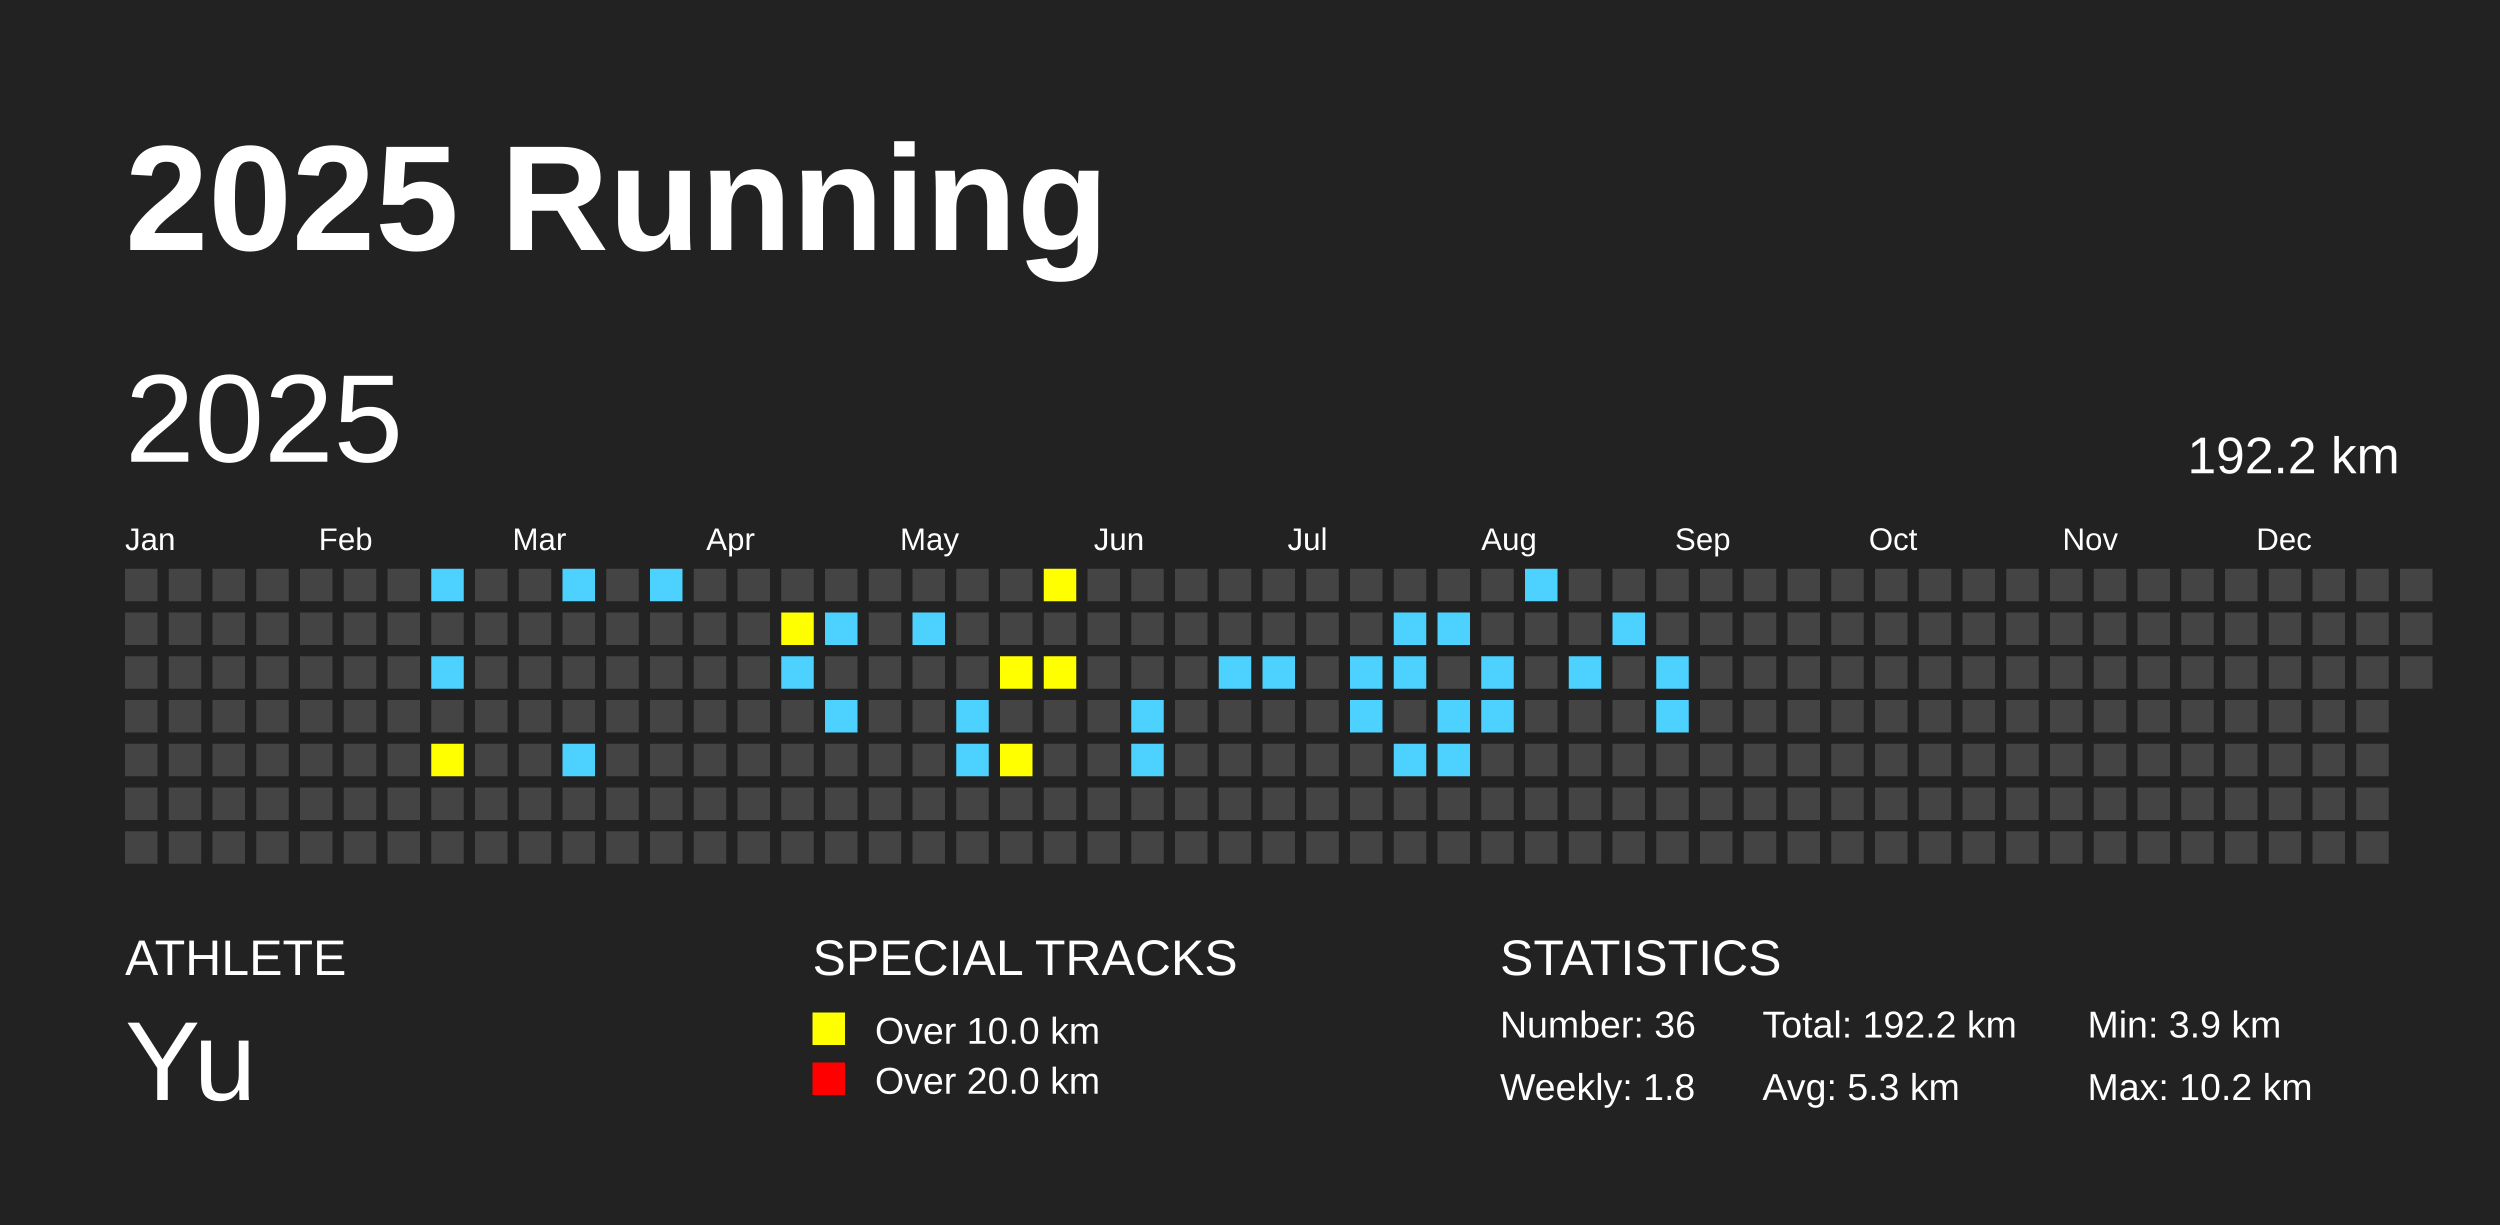
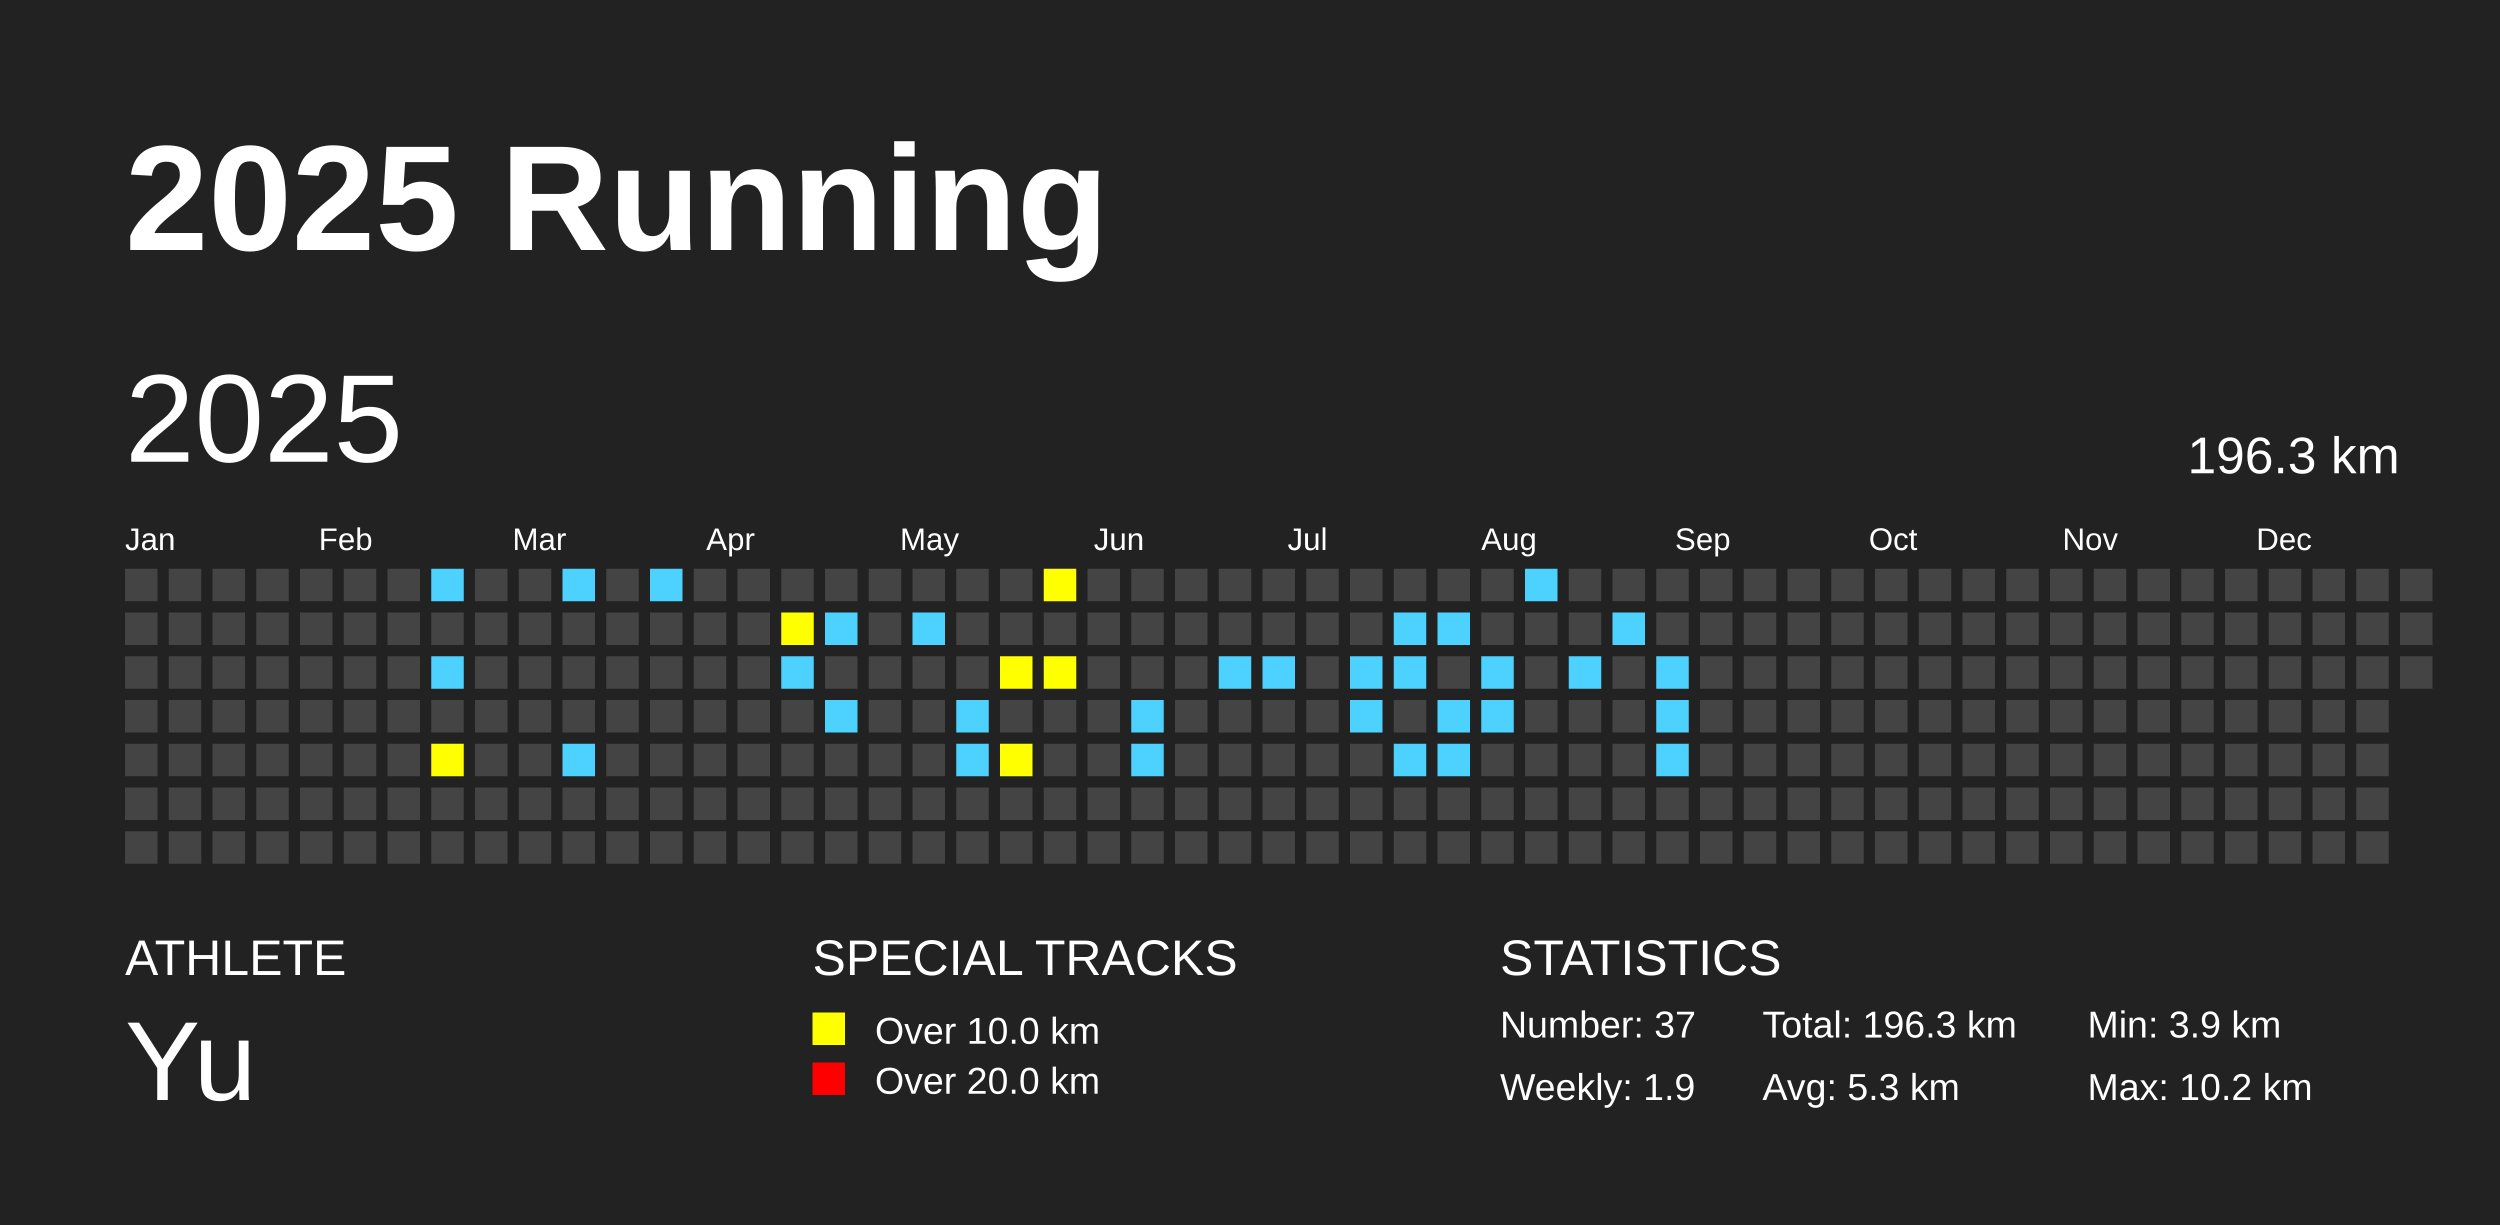
<svg xmlns="http://www.w3.org/2000/svg" baseProfile="full" height="98mm" version="1.1" viewBox="0,0,200,98" width="200mm">
  <defs />
  <rect fill="#222222" height="98" width="200" x="0" y="0" />
  <text fill="#FFFFFF" style="font-size:12px; font-family:Arial; font-weight:bold;" x="10" y="20">2025 Running</text>
  <text fill="#FFFFFF" style="font-size:4px; font-family:Arial" x="10" y="78">ATHLETE</text>
  <text fill="#FFFFFF" style="font-size:9px; font-family:Arial" x="10" y="88">Yu</text>
  <text fill="#FFFFFF" style="font-size:4px; font-family:Arial" x="65" y="78">SPECIAL TRACKS</text>
  <rect fill="yellow" height="2.6" width="2.6" x="65" y="81" />
  <text fill="#FFFFFF" style="font-size:3px; font-family:Arial" x="70" y="83.5">Over 10.0 km</text>
  <rect fill="red" height="2.6" width="2.6" x="65" y="85" />
  <text fill="#FFFFFF" style="font-size:3px; font-family:Arial" x="70" y="87.5">Over 20.0 km</text>
  <text fill="#FFFFFF" style="font-size:4px; font-family:Arial" x="120" y="78">STATISTICS</text>
-   <text fill="#FFFFFF" style="font-size:3px; font-family:Arial" x="120" y="83">Number: 36</text>
-   <text fill="#FFFFFF" style="font-size:3px; font-family:Arial" x="120" y="88">Weekly: 1.8</text>
-   <text fill="#FFFFFF" style="font-size:3px; font-family:Arial" x="141" y="83">Total: 192.2 km</text>
+   <text fill="#FFFFFF" style="font-size:3px; font-family:Arial" x="120" y="83">Number: 37</text>
+   <text fill="#FFFFFF" style="font-size:3px; font-family:Arial" x="120" y="88">Weekly: 1.9</text>
+   <text fill="#FFFFFF" style="font-size:3px; font-family:Arial" x="141" y="83">Total: 196.3 km</text>
  <text fill="#FFFFFF" style="font-size:3px; font-family:Arial" x="141" y="88">Avg: 5.3 km</text>
  <text fill="#FFFFFF" style="font-size:3px; font-family:Arial" x="167" y="83">Min: 3.9 km</text>
  <text fill="#FFFFFF" style="font-size:3px; font-family:Arial" x="167" y="88">Max: 10.2 km</text>
  <text dominant-baseline="hanging" fill="#FFFFFF" style="font-size:10.0px; font-family:Arial;" x="10" y="30">2025</text>
-   <text dominant-baseline="hanging" fill="#FFFFFF" style="font-size:4.125px; font-family:Arial;" x="175" y="35">192.2 km</text>
+   <text dominant-baseline="hanging" fill="#FFFFFF" style="font-size:4.125px; font-family:Arial;" x="175" y="35">196.3 km</text>
  <text fill="#FFFFFF" style="font-size:2.5px; font-family:Arial" x="10.0" y="44">Jan</text>
  <text fill="#FFFFFF" style="font-size:2.5px; font-family:Arial" x="25.5" y="44">Feb</text>
  <text fill="#FFFFFF" style="font-size:2.5px; font-family:Arial" x="41.0" y="44">Mar</text>
  <text fill="#FFFFFF" style="font-size:2.5px; font-family:Arial" x="56.5" y="44">Apr</text>
  <text fill="#FFFFFF" style="font-size:2.5px; font-family:Arial" x="72.0" y="44">May</text>
  <text fill="#FFFFFF" style="font-size:2.5px; font-family:Arial" x="87.5" y="44">Jun</text>
  <text fill="#FFFFFF" style="font-size:2.5px; font-family:Arial" x="103.0" y="44">Jul</text>
  <text fill="#FFFFFF" style="font-size:2.5px; font-family:Arial" x="118.5" y="44">Aug</text>
  <text fill="#FFFFFF" style="font-size:2.5px; font-family:Arial" x="134.0" y="44">Sep</text>
  <text fill="#FFFFFF" style="font-size:2.5px; font-family:Arial" x="149.5" y="44">Oct</text>
  <text fill="#FFFFFF" style="font-size:2.5px; font-family:Arial" x="165.0" y="44">Nov</text>
  <text fill="#FFFFFF" style="font-size:2.5px; font-family:Arial" x="180.5" y="44">Dec</text>
  <rect fill="#444444" height="2.6" width="2.6" x="10.0" y="45.5" />
  <rect fill="#444444" height="2.6" width="2.6" x="10.0" y="49.0" />
  <rect fill="#444444" height="2.6" width="2.6" x="10.0" y="52.5" />
  <rect fill="#444444" height="2.6" width="2.6" x="10.0" y="56.0" />
  <rect fill="#444444" height="2.6" width="2.6" x="10.0" y="59.5" />
  <rect fill="#444444" height="2.6" width="2.6" x="10.0" y="63.0" />
  <rect fill="#444444" height="2.6" width="2.6" x="10.0" y="66.5" />
  <rect fill="#444444" height="2.6" width="2.6" x="13.5" y="45.5" />
  <rect fill="#444444" height="2.6" width="2.6" x="13.5" y="49.0" />
  <rect fill="#444444" height="2.6" width="2.6" x="13.5" y="52.5" />
  <rect fill="#444444" height="2.6" width="2.6" x="13.5" y="56.0" />
  <rect fill="#444444" height="2.6" width="2.6" x="13.5" y="59.5" />
  <rect fill="#444444" height="2.6" width="2.6" x="13.5" y="63.0" />
  <rect fill="#444444" height="2.6" width="2.6" x="13.5" y="66.5" />
  <rect fill="#444444" height="2.6" width="2.6" x="17.0" y="45.5" />
  <rect fill="#444444" height="2.6" width="2.6" x="17.0" y="49.0" />
  <rect fill="#444444" height="2.6" width="2.6" x="17.0" y="52.5" />
  <rect fill="#444444" height="2.6" width="2.6" x="17.0" y="56.0" />
  <rect fill="#444444" height="2.6" width="2.6" x="17.0" y="59.5" />
  <rect fill="#444444" height="2.6" width="2.6" x="17.0" y="63.0" />
  <rect fill="#444444" height="2.6" width="2.6" x="17.0" y="66.5" />
  <rect fill="#444444" height="2.6" width="2.6" x="20.5" y="45.5" />
  <rect fill="#444444" height="2.6" width="2.6" x="20.5" y="49.0" />
  <rect fill="#444444" height="2.6" width="2.6" x="20.5" y="52.5" />
  <rect fill="#444444" height="2.6" width="2.6" x="20.5" y="56.0" />
  <rect fill="#444444" height="2.6" width="2.6" x="20.5" y="59.5" />
  <rect fill="#444444" height="2.6" width="2.6" x="20.5" y="63.0" />
  <rect fill="#444444" height="2.6" width="2.6" x="20.5" y="66.5" />
  <rect fill="#444444" height="2.6" width="2.6" x="24.0" y="45.5" />
  <rect fill="#444444" height="2.6" width="2.6" x="24.0" y="49.0" />
  <rect fill="#444444" height="2.6" width="2.6" x="24.0" y="52.5" />
  <rect fill="#444444" height="2.6" width="2.6" x="24.0" y="56.0" />
  <rect fill="#444444" height="2.6" width="2.6" x="24.0" y="59.5" />
  <rect fill="#444444" height="2.6" width="2.6" x="24.0" y="63.0" />
  <rect fill="#444444" height="2.6" width="2.6" x="24.0" y="66.5" />
  <rect fill="#444444" height="2.6" width="2.6" x="27.5" y="45.5" />
  <rect fill="#444444" height="2.6" width="2.6" x="27.5" y="49.0" />
  <rect fill="#444444" height="2.6" width="2.6" x="27.5" y="52.5" />
  <rect fill="#444444" height="2.6" width="2.6" x="27.5" y="56.0" />
  <rect fill="#444444" height="2.6" width="2.6" x="27.5" y="59.5" />
  <rect fill="#444444" height="2.6" width="2.6" x="27.5" y="63.0" />
  <rect fill="#444444" height="2.6" width="2.6" x="27.5" y="66.5" />
  <rect fill="#444444" height="2.6" width="2.6" x="31.0" y="45.5" />
  <rect fill="#444444" height="2.6" width="2.6" x="31.0" y="49.0" />
  <rect fill="#444444" height="2.6" width="2.6" x="31.0" y="52.5" />
  <rect fill="#444444" height="2.6" width="2.6" x="31.0" y="56.0" />
  <rect fill="#444444" height="2.6" width="2.6" x="31.0" y="59.5" />
  <rect fill="#444444" height="2.6" width="2.6" x="31.0" y="63.0" />
  <rect fill="#444444" height="2.6" width="2.6" x="31.0" y="66.5" />
  <rect fill="#4DD2FF" height="2.6" width="2.6" x="34.5" y="45.5" />
  <rect fill="#444444" height="2.6" width="2.6" x="34.5" y="49.0" />
  <rect fill="#4DD2FF" height="2.6" width="2.6" x="34.5" y="52.5" />
  <rect fill="#444444" height="2.6" width="2.6" x="34.5" y="56.0" />
  <rect fill="yellow" height="2.6" width="2.6" x="34.5" y="59.5" />
  <rect fill="#444444" height="2.6" width="2.6" x="34.5" y="63.0" />
  <rect fill="#444444" height="2.6" width="2.6" x="34.5" y="66.5" />
  <rect fill="#444444" height="2.6" width="2.6" x="38.0" y="45.5" />
  <rect fill="#444444" height="2.6" width="2.6" x="38.0" y="49.0" />
  <rect fill="#444444" height="2.6" width="2.6" x="38.0" y="52.5" />
  <rect fill="#444444" height="2.6" width="2.6" x="38.0" y="56.0" />
  <rect fill="#444444" height="2.6" width="2.6" x="38.0" y="59.5" />
  <rect fill="#444444" height="2.6" width="2.6" x="38.0" y="63.0" />
  <rect fill="#444444" height="2.6" width="2.6" x="38.0" y="66.5" />
  <rect fill="#444444" height="2.6" width="2.6" x="41.5" y="45.5" />
  <rect fill="#444444" height="2.6" width="2.6" x="41.5" y="49.0" />
  <rect fill="#444444" height="2.6" width="2.6" x="41.5" y="52.5" />
  <rect fill="#444444" height="2.6" width="2.6" x="41.5" y="56.0" />
  <rect fill="#444444" height="2.6" width="2.6" x="41.5" y="59.5" />
  <rect fill="#444444" height="2.6" width="2.6" x="41.5" y="63.0" />
  <rect fill="#444444" height="2.6" width="2.6" x="41.5" y="66.5" />
  <rect fill="#4DD2FF" height="2.6" width="2.6" x="45.0" y="45.5" />
  <rect fill="#444444" height="2.6" width="2.6" x="45.0" y="49.0" />
  <rect fill="#444444" height="2.6" width="2.6" x="45.0" y="52.5" />
  <rect fill="#444444" height="2.6" width="2.6" x="45.0" y="56.0" />
  <rect fill="#4DD2FF" height="2.6" width="2.6" x="45.0" y="59.5" />
  <rect fill="#444444" height="2.6" width="2.6" x="45.0" y="63.0" />
  <rect fill="#444444" height="2.6" width="2.6" x="45.0" y="66.5" />
  <rect fill="#444444" height="2.6" width="2.6" x="48.5" y="45.5" />
  <rect fill="#444444" height="2.6" width="2.6" x="48.5" y="49.0" />
  <rect fill="#444444" height="2.6" width="2.6" x="48.5" y="52.5" />
  <rect fill="#444444" height="2.6" width="2.6" x="48.5" y="56.0" />
  <rect fill="#444444" height="2.6" width="2.6" x="48.5" y="59.5" />
  <rect fill="#444444" height="2.6" width="2.6" x="48.5" y="63.0" />
  <rect fill="#444444" height="2.6" width="2.6" x="48.5" y="66.5" />
  <rect fill="#4DD2FF" height="2.6" width="2.6" x="52.0" y="45.5" />
  <rect fill="#444444" height="2.6" width="2.6" x="52.0" y="49.0" />
  <rect fill="#444444" height="2.6" width="2.6" x="52.0" y="52.5" />
  <rect fill="#444444" height="2.6" width="2.6" x="52.0" y="56.0" />
  <rect fill="#444444" height="2.6" width="2.6" x="52.0" y="59.5" />
  <rect fill="#444444" height="2.6" width="2.6" x="52.0" y="63.0" />
  <rect fill="#444444" height="2.6" width="2.6" x="52.0" y="66.5" />
  <rect fill="#444444" height="2.6" width="2.6" x="55.5" y="45.5" />
  <rect fill="#444444" height="2.6" width="2.6" x="55.5" y="49.0" />
  <rect fill="#444444" height="2.6" width="2.6" x="55.5" y="52.5" />
  <rect fill="#444444" height="2.6" width="2.6" x="55.5" y="56.0" />
  <rect fill="#444444" height="2.6" width="2.6" x="55.5" y="59.5" />
  <rect fill="#444444" height="2.6" width="2.6" x="55.5" y="63.0" />
  <rect fill="#444444" height="2.6" width="2.6" x="55.5" y="66.5" />
  <rect fill="#444444" height="2.6" width="2.6" x="59.0" y="45.5" />
  <rect fill="#444444" height="2.6" width="2.6" x="59.0" y="49.0" />
  <rect fill="#444444" height="2.6" width="2.6" x="59.0" y="52.5" />
  <rect fill="#444444" height="2.6" width="2.6" x="59.0" y="56.0" />
  <rect fill="#444444" height="2.6" width="2.6" x="59.0" y="59.5" />
  <rect fill="#444444" height="2.6" width="2.6" x="59.0" y="63.0" />
  <rect fill="#444444" height="2.6" width="2.6" x="59.0" y="66.5" />
  <rect fill="#444444" height="2.6" width="2.6" x="62.5" y="45.5" />
  <rect fill="yellow" height="2.6" width="2.6" x="62.5" y="49.0" />
  <rect fill="#4DD2FF" height="2.6" width="2.6" x="62.5" y="52.5" />
  <rect fill="#444444" height="2.6" width="2.6" x="62.5" y="56.0" />
  <rect fill="#444444" height="2.6" width="2.6" x="62.5" y="59.5" />
  <rect fill="#444444" height="2.6" width="2.6" x="62.5" y="63.0" />
  <rect fill="#444444" height="2.6" width="2.6" x="62.5" y="66.5" />
  <rect fill="#444444" height="2.6" width="2.6" x="66.0" y="45.5" />
  <rect fill="#4DD2FF" height="2.6" width="2.6" x="66.0" y="49.0" />
  <rect fill="#444444" height="2.6" width="2.6" x="66.0" y="52.5" />
  <rect fill="#4DD2FF" height="2.6" width="2.6" x="66.0" y="56.0" />
  <rect fill="#444444" height="2.6" width="2.6" x="66.0" y="59.5" />
  <rect fill="#444444" height="2.6" width="2.6" x="66.0" y="63.0" />
  <rect fill="#444444" height="2.6" width="2.6" x="66.0" y="66.5" />
  <rect fill="#444444" height="2.6" width="2.6" x="69.5" y="45.5" />
  <rect fill="#444444" height="2.6" width="2.6" x="69.5" y="49.0" />
  <rect fill="#444444" height="2.6" width="2.6" x="69.5" y="52.5" />
  <rect fill="#444444" height="2.6" width="2.6" x="69.5" y="56.0" />
  <rect fill="#444444" height="2.6" width="2.6" x="69.5" y="59.5" />
  <rect fill="#444444" height="2.6" width="2.6" x="69.5" y="63.0" />
  <rect fill="#444444" height="2.6" width="2.6" x="69.5" y="66.5" />
  <rect fill="#444444" height="2.6" width="2.6" x="73.0" y="45.5" />
  <rect fill="#4DD2FF" height="2.6" width="2.6" x="73.0" y="49.0" />
  <rect fill="#444444" height="2.6" width="2.6" x="73.0" y="52.5" />
  <rect fill="#444444" height="2.6" width="2.6" x="73.0" y="56.0" />
  <rect fill="#444444" height="2.6" width="2.6" x="73.0" y="59.5" />
  <rect fill="#444444" height="2.6" width="2.6" x="73.0" y="63.0" />
  <rect fill="#444444" height="2.6" width="2.6" x="73.0" y="66.5" />
  <rect fill="#444444" height="2.6" width="2.6" x="76.5" y="45.5" />
  <rect fill="#444444" height="2.6" width="2.6" x="76.5" y="49.0" />
  <rect fill="#444444" height="2.6" width="2.6" x="76.5" y="52.5" />
  <rect fill="#4DD2FF" height="2.6" width="2.6" x="76.5" y="56.0" />
  <rect fill="#4DD2FF" height="2.6" width="2.6" x="76.5" y="59.5" />
  <rect fill="#444444" height="2.6" width="2.6" x="76.5" y="63.0" />
  <rect fill="#444444" height="2.6" width="2.6" x="76.5" y="66.5" />
  <rect fill="#444444" height="2.6" width="2.6" x="80.0" y="45.5" />
  <rect fill="#444444" height="2.6" width="2.6" x="80.0" y="49.0" />
  <rect fill="yellow" height="2.6" width="2.6" x="80.0" y="52.5" />
  <rect fill="#444444" height="2.6" width="2.6" x="80.0" y="56.0" />
  <rect fill="yellow" height="2.6" width="2.6" x="80.0" y="59.5" />
  <rect fill="#444444" height="2.6" width="2.6" x="80.0" y="63.0" />
  <rect fill="#444444" height="2.6" width="2.6" x="80.0" y="66.5" />
  <rect fill="yellow" height="2.6" width="2.6" x="83.5" y="45.5" />
  <rect fill="#444444" height="2.6" width="2.6" x="83.5" y="49.0" />
  <rect fill="yellow" height="2.6" width="2.6" x="83.5" y="52.5" />
  <rect fill="#444444" height="2.6" width="2.6" x="83.5" y="56.0" />
  <rect fill="#444444" height="2.6" width="2.6" x="83.5" y="59.5" />
  <rect fill="#444444" height="2.6" width="2.6" x="83.5" y="63.0" />
  <rect fill="#444444" height="2.6" width="2.6" x="83.5" y="66.5" />
  <rect fill="#444444" height="2.6" width="2.6" x="87.0" y="45.5" />
  <rect fill="#444444" height="2.6" width="2.6" x="87.0" y="49.0" />
  <rect fill="#444444" height="2.6" width="2.6" x="87.0" y="52.5" />
  <rect fill="#444444" height="2.6" width="2.6" x="87.0" y="56.0" />
  <rect fill="#444444" height="2.6" width="2.6" x="87.0" y="59.5" />
  <rect fill="#444444" height="2.6" width="2.6" x="87.0" y="63.0" />
  <rect fill="#444444" height="2.6" width="2.6" x="87.0" y="66.5" />
  <rect fill="#444444" height="2.6" width="2.6" x="90.5" y="45.5" />
  <rect fill="#444444" height="2.6" width="2.6" x="90.5" y="49.0" />
  <rect fill="#444444" height="2.6" width="2.6" x="90.5" y="52.5" />
  <rect fill="#4DD2FF" height="2.6" width="2.6" x="90.5" y="56.0" />
  <rect fill="#4DD2FF" height="2.6" width="2.6" x="90.5" y="59.5" />
  <rect fill="#444444" height="2.6" width="2.6" x="90.5" y="63.0" />
  <rect fill="#444444" height="2.6" width="2.6" x="90.5" y="66.5" />
  <rect fill="#444444" height="2.6" width="2.6" x="94.0" y="45.5" />
  <rect fill="#444444" height="2.6" width="2.6" x="94.0" y="49.0" />
  <rect fill="#444444" height="2.6" width="2.6" x="94.0" y="52.5" />
  <rect fill="#444444" height="2.6" width="2.6" x="94.0" y="56.0" />
  <rect fill="#444444" height="2.6" width="2.6" x="94.0" y="59.5" />
  <rect fill="#444444" height="2.6" width="2.6" x="94.0" y="63.0" />
  <rect fill="#444444" height="2.6" width="2.6" x="94.0" y="66.5" />
  <rect fill="#444444" height="2.6" width="2.6" x="97.5" y="45.5" />
  <rect fill="#444444" height="2.6" width="2.6" x="97.5" y="49.0" />
  <rect fill="#4DD2FF" height="2.6" width="2.6" x="97.5" y="52.5" />
  <rect fill="#444444" height="2.6" width="2.6" x="97.5" y="56.0" />
  <rect fill="#444444" height="2.6" width="2.6" x="97.5" y="59.5" />
  <rect fill="#444444" height="2.6" width="2.6" x="97.5" y="63.0" />
  <rect fill="#444444" height="2.6" width="2.6" x="97.5" y="66.5" />
  <rect fill="#444444" height="2.6" width="2.6" x="101.0" y="45.5" />
  <rect fill="#444444" height="2.6" width="2.6" x="101.0" y="49.0" />
  <rect fill="#4DD2FF" height="2.6" width="2.6" x="101.0" y="52.5" />
  <rect fill="#444444" height="2.6" width="2.6" x="101.0" y="56.0" />
  <rect fill="#444444" height="2.6" width="2.6" x="101.0" y="59.5" />
  <rect fill="#444444" height="2.6" width="2.6" x="101.0" y="63.0" />
  <rect fill="#444444" height="2.6" width="2.6" x="101.0" y="66.5" />
  <rect fill="#444444" height="2.6" width="2.6" x="104.5" y="45.5" />
  <rect fill="#444444" height="2.6" width="2.6" x="104.5" y="49.0" />
  <rect fill="#444444" height="2.6" width="2.6" x="104.5" y="52.5" />
  <rect fill="#444444" height="2.6" width="2.6" x="104.5" y="56.0" />
  <rect fill="#444444" height="2.6" width="2.6" x="104.5" y="59.5" />
  <rect fill="#444444" height="2.6" width="2.6" x="104.5" y="63.0" />
  <rect fill="#444444" height="2.6" width="2.6" x="104.5" y="66.5" />
  <rect fill="#444444" height="2.6" width="2.6" x="108.0" y="45.5" />
  <rect fill="#444444" height="2.6" width="2.6" x="108.0" y="49.0" />
  <rect fill="#4DD2FF" height="2.6" width="2.6" x="108.0" y="52.5" />
  <rect fill="#4DD2FF" height="2.6" width="2.6" x="108.0" y="56.0" />
  <rect fill="#444444" height="2.6" width="2.6" x="108.0" y="59.5" />
  <rect fill="#444444" height="2.6" width="2.6" x="108.0" y="63.0" />
  <rect fill="#444444" height="2.6" width="2.6" x="108.0" y="66.5" />
  <rect fill="#444444" height="2.6" width="2.6" x="111.5" y="45.5" />
  <rect fill="#4DD2FF" height="2.6" width="2.6" x="111.5" y="49.0" />
  <rect fill="#4DD2FF" height="2.6" width="2.6" x="111.5" y="52.5" />
  <rect fill="#444444" height="2.6" width="2.6" x="111.5" y="56.0" />
  <rect fill="#4DD2FF" height="2.6" width="2.6" x="111.5" y="59.5" />
  <rect fill="#444444" height="2.6" width="2.6" x="111.5" y="63.0" />
  <rect fill="#444444" height="2.6" width="2.6" x="111.5" y="66.5" />
  <rect fill="#444444" height="2.6" width="2.6" x="115.0" y="45.5" />
  <rect fill="#4DD2FF" height="2.6" width="2.6" x="115.0" y="49.0" />
  <rect fill="#444444" height="2.6" width="2.6" x="115.0" y="52.5" />
  <rect fill="#4DD2FF" height="2.6" width="2.6" x="115.0" y="56.0" />
  <rect fill="#4DD2FF" height="2.6" width="2.6" x="115.0" y="59.5" />
  <rect fill="#444444" height="2.6" width="2.6" x="115.0" y="63.0" />
  <rect fill="#444444" height="2.6" width="2.6" x="115.0" y="66.5" />
  <rect fill="#444444" height="2.6" width="2.6" x="118.5" y="45.5" />
  <rect fill="#444444" height="2.6" width="2.6" x="118.5" y="49.0" />
  <rect fill="#4DD2FF" height="2.6" width="2.6" x="118.5" y="52.5" />
  <rect fill="#4DD2FF" height="2.6" width="2.6" x="118.5" y="56.0" />
  <rect fill="#444444" height="2.6" width="2.6" x="118.5" y="59.5" />
  <rect fill="#444444" height="2.6" width="2.6" x="118.5" y="63.0" />
  <rect fill="#444444" height="2.6" width="2.6" x="118.5" y="66.5" />
  <rect fill="#4DD2FF" height="2.6" width="2.6" x="122.0" y="45.5" />
  <rect fill="#444444" height="2.6" width="2.6" x="122.0" y="49.0" />
  <rect fill="#444444" height="2.6" width="2.6" x="122.0" y="52.5" />
  <rect fill="#444444" height="2.6" width="2.6" x="122.0" y="56.0" />
  <rect fill="#444444" height="2.6" width="2.6" x="122.0" y="59.5" />
  <rect fill="#444444" height="2.6" width="2.6" x="122.0" y="63.0" />
  <rect fill="#444444" height="2.6" width="2.6" x="122.0" y="66.5" />
  <rect fill="#444444" height="2.6" width="2.6" x="125.5" y="45.5" />
  <rect fill="#444444" height="2.6" width="2.6" x="125.5" y="49.0" />
  <rect fill="#4DD2FF" height="2.6" width="2.6" x="125.5" y="52.5" />
  <rect fill="#444444" height="2.6" width="2.6" x="125.5" y="56.0" />
  <rect fill="#444444" height="2.6" width="2.6" x="125.5" y="59.5" />
  <rect fill="#444444" height="2.6" width="2.6" x="125.5" y="63.0" />
  <rect fill="#444444" height="2.6" width="2.6" x="125.5" y="66.5" />
  <rect fill="#444444" height="2.6" width="2.6" x="129.0" y="45.5" />
  <rect fill="#4DD2FF" height="2.6" width="2.6" x="129.0" y="49.0" />
  <rect fill="#444444" height="2.6" width="2.6" x="129.0" y="52.5" />
  <rect fill="#444444" height="2.6" width="2.6" x="129.0" y="56.0" />
  <rect fill="#444444" height="2.6" width="2.6" x="129.0" y="59.5" />
  <rect fill="#444444" height="2.6" width="2.6" x="129.0" y="63.0" />
  <rect fill="#444444" height="2.6" width="2.6" x="129.0" y="66.5" />
  <rect fill="#444444" height="2.6" width="2.6" x="132.5" y="45.5" />
  <rect fill="#444444" height="2.6" width="2.6" x="132.5" y="49.0" />
  <rect fill="#4DD2FF" height="2.6" width="2.6" x="132.5" y="52.5" />
  <rect fill="#4DD2FF" height="2.6" width="2.6" x="132.5" y="56.0" />
-   <rect fill="#444444" height="2.6" width="2.6" x="132.5" y="59.5" />
+   <rect fill="#4DD2FF" height="2.6" width="2.6" x="132.5" y="59.5" />
  <rect fill="#444444" height="2.6" width="2.6" x="132.5" y="63.0" />
  <rect fill="#444444" height="2.6" width="2.6" x="132.5" y="66.5" />
  <rect fill="#444444" height="2.6" width="2.6" x="136.0" y="45.5" />
  <rect fill="#444444" height="2.6" width="2.6" x="136.0" y="49.0" />
  <rect fill="#444444" height="2.6" width="2.6" x="136.0" y="52.5" />
  <rect fill="#444444" height="2.6" width="2.6" x="136.0" y="56.0" />
  <rect fill="#444444" height="2.6" width="2.6" x="136.0" y="59.5" />
  <rect fill="#444444" height="2.6" width="2.6" x="136.0" y="63.0" />
  <rect fill="#444444" height="2.6" width="2.6" x="136.0" y="66.5" />
  <rect fill="#444444" height="2.6" width="2.6" x="139.5" y="45.5" />
  <rect fill="#444444" height="2.6" width="2.6" x="139.5" y="49.0" />
  <rect fill="#444444" height="2.6" width="2.6" x="139.5" y="52.5" />
  <rect fill="#444444" height="2.6" width="2.6" x="139.5" y="56.0" />
  <rect fill="#444444" height="2.6" width="2.6" x="139.5" y="59.5" />
  <rect fill="#444444" height="2.6" width="2.6" x="139.5" y="63.0" />
  <rect fill="#444444" height="2.6" width="2.6" x="139.5" y="66.5" />
  <rect fill="#444444" height="2.6" width="2.6" x="143.0" y="45.5" />
  <rect fill="#444444" height="2.6" width="2.6" x="143.0" y="49.0" />
  <rect fill="#444444" height="2.6" width="2.6" x="143.0" y="52.5" />
  <rect fill="#444444" height="2.6" width="2.6" x="143.0" y="56.0" />
  <rect fill="#444444" height="2.6" width="2.6" x="143.0" y="59.5" />
  <rect fill="#444444" height="2.6" width="2.6" x="143.0" y="63.0" />
  <rect fill="#444444" height="2.6" width="2.6" x="143.0" y="66.5" />
  <rect fill="#444444" height="2.6" width="2.6" x="146.5" y="45.5" />
  <rect fill="#444444" height="2.6" width="2.6" x="146.5" y="49.0" />
  <rect fill="#444444" height="2.6" width="2.6" x="146.5" y="52.5" />
  <rect fill="#444444" height="2.6" width="2.6" x="146.5" y="56.0" />
  <rect fill="#444444" height="2.6" width="2.6" x="146.5" y="59.5" />
  <rect fill="#444444" height="2.6" width="2.6" x="146.5" y="63.0" />
  <rect fill="#444444" height="2.6" width="2.6" x="146.5" y="66.5" />
  <rect fill="#444444" height="2.6" width="2.6" x="150.0" y="45.5" />
  <rect fill="#444444" height="2.6" width="2.6" x="150.0" y="49.0" />
  <rect fill="#444444" height="2.6" width="2.6" x="150.0" y="52.5" />
  <rect fill="#444444" height="2.6" width="2.6" x="150.0" y="56.0" />
  <rect fill="#444444" height="2.6" width="2.6" x="150.0" y="59.5" />
  <rect fill="#444444" height="2.6" width="2.6" x="150.0" y="63.0" />
  <rect fill="#444444" height="2.6" width="2.6" x="150.0" y="66.5" />
  <rect fill="#444444" height="2.6" width="2.6" x="153.5" y="45.5" />
  <rect fill="#444444" height="2.6" width="2.6" x="153.5" y="49.0" />
  <rect fill="#444444" height="2.6" width="2.6" x="153.5" y="52.5" />
  <rect fill="#444444" height="2.6" width="2.6" x="153.5" y="56.0" />
  <rect fill="#444444" height="2.6" width="2.6" x="153.5" y="59.5" />
  <rect fill="#444444" height="2.6" width="2.6" x="153.5" y="63.0" />
  <rect fill="#444444" height="2.6" width="2.6" x="153.5" y="66.5" />
  <rect fill="#444444" height="2.6" width="2.6" x="157.0" y="45.5" />
  <rect fill="#444444" height="2.6" width="2.6" x="157.0" y="49.0" />
  <rect fill="#444444" height="2.6" width="2.6" x="157.0" y="52.5" />
  <rect fill="#444444" height="2.6" width="2.6" x="157.0" y="56.0" />
  <rect fill="#444444" height="2.6" width="2.6" x="157.0" y="59.5" />
  <rect fill="#444444" height="2.6" width="2.6" x="157.0" y="63.0" />
  <rect fill="#444444" height="2.6" width="2.6" x="157.0" y="66.5" />
  <rect fill="#444444" height="2.6" width="2.6" x="160.5" y="45.5" />
  <rect fill="#444444" height="2.6" width="2.6" x="160.5" y="49.0" />
  <rect fill="#444444" height="2.6" width="2.6" x="160.5" y="52.5" />
  <rect fill="#444444" height="2.6" width="2.6" x="160.5" y="56.0" />
  <rect fill="#444444" height="2.6" width="2.6" x="160.5" y="59.5" />
  <rect fill="#444444" height="2.6" width="2.6" x="160.5" y="63.0" />
  <rect fill="#444444" height="2.6" width="2.6" x="160.5" y="66.5" />
  <rect fill="#444444" height="2.6" width="2.6" x="164.0" y="45.5" />
  <rect fill="#444444" height="2.6" width="2.6" x="164.0" y="49.0" />
  <rect fill="#444444" height="2.6" width="2.6" x="164.0" y="52.5" />
  <rect fill="#444444" height="2.6" width="2.6" x="164.0" y="56.0" />
  <rect fill="#444444" height="2.6" width="2.6" x="164.0" y="59.5" />
  <rect fill="#444444" height="2.6" width="2.6" x="164.0" y="63.0" />
  <rect fill="#444444" height="2.6" width="2.6" x="164.0" y="66.5" />
  <rect fill="#444444" height="2.6" width="2.6" x="167.5" y="45.5" />
  <rect fill="#444444" height="2.6" width="2.6" x="167.5" y="49.0" />
  <rect fill="#444444" height="2.6" width="2.6" x="167.5" y="52.5" />
  <rect fill="#444444" height="2.6" width="2.6" x="167.5" y="56.0" />
  <rect fill="#444444" height="2.6" width="2.6" x="167.5" y="59.5" />
  <rect fill="#444444" height="2.6" width="2.6" x="167.5" y="63.0" />
  <rect fill="#444444" height="2.6" width="2.6" x="167.5" y="66.5" />
  <rect fill="#444444" height="2.6" width="2.6" x="171.0" y="45.5" />
  <rect fill="#444444" height="2.6" width="2.6" x="171.0" y="49.0" />
  <rect fill="#444444" height="2.6" width="2.6" x="171.0" y="52.5" />
  <rect fill="#444444" height="2.6" width="2.6" x="171.0" y="56.0" />
  <rect fill="#444444" height="2.6" width="2.6" x="171.0" y="59.5" />
  <rect fill="#444444" height="2.6" width="2.6" x="171.0" y="63.0" />
  <rect fill="#444444" height="2.6" width="2.6" x="171.0" y="66.5" />
  <rect fill="#444444" height="2.6" width="2.6" x="174.5" y="45.5" />
  <rect fill="#444444" height="2.6" width="2.6" x="174.5" y="49.0" />
  <rect fill="#444444" height="2.6" width="2.6" x="174.5" y="52.5" />
  <rect fill="#444444" height="2.6" width="2.6" x="174.5" y="56.0" />
  <rect fill="#444444" height="2.6" width="2.6" x="174.5" y="59.5" />
  <rect fill="#444444" height="2.6" width="2.6" x="174.5" y="63.0" />
  <rect fill="#444444" height="2.6" width="2.6" x="174.5" y="66.5" />
  <rect fill="#444444" height="2.6" width="2.6" x="178.0" y="45.5" />
  <rect fill="#444444" height="2.6" width="2.6" x="178.0" y="49.0" />
  <rect fill="#444444" height="2.6" width="2.6" x="178.0" y="52.5" />
  <rect fill="#444444" height="2.6" width="2.6" x="178.0" y="56.0" />
  <rect fill="#444444" height="2.6" width="2.6" x="178.0" y="59.5" />
  <rect fill="#444444" height="2.6" width="2.6" x="178.0" y="63.0" />
  <rect fill="#444444" height="2.6" width="2.6" x="178.0" y="66.5" />
  <rect fill="#444444" height="2.6" width="2.6" x="181.5" y="45.5" />
  <rect fill="#444444" height="2.6" width="2.6" x="181.5" y="49.0" />
  <rect fill="#444444" height="2.6" width="2.6" x="181.5" y="52.5" />
  <rect fill="#444444" height="2.6" width="2.6" x="181.5" y="56.0" />
  <rect fill="#444444" height="2.6" width="2.6" x="181.5" y="59.5" />
  <rect fill="#444444" height="2.6" width="2.6" x="181.5" y="63.0" />
  <rect fill="#444444" height="2.6" width="2.6" x="181.5" y="66.5" />
  <rect fill="#444444" height="2.6" width="2.6" x="185.0" y="45.5" />
  <rect fill="#444444" height="2.6" width="2.6" x="185.0" y="49.0" />
  <rect fill="#444444" height="2.6" width="2.6" x="185.0" y="52.5" />
  <rect fill="#444444" height="2.6" width="2.6" x="185.0" y="56.0" />
  <rect fill="#444444" height="2.6" width="2.6" x="185.0" y="59.5" />
  <rect fill="#444444" height="2.6" width="2.6" x="185.0" y="63.0" />
  <rect fill="#444444" height="2.6" width="2.6" x="185.0" y="66.5" />
  <rect fill="#444444" height="2.6" width="2.6" x="188.5" y="45.5" />
  <rect fill="#444444" height="2.6" width="2.6" x="188.5" y="49.0" />
  <rect fill="#444444" height="2.6" width="2.6" x="188.5" y="52.5" />
  <rect fill="#444444" height="2.6" width="2.6" x="188.5" y="56.0" />
  <rect fill="#444444" height="2.6" width="2.6" x="188.5" y="59.5" />
  <rect fill="#444444" height="2.6" width="2.6" x="188.5" y="63.0" />
  <rect fill="#444444" height="2.6" width="2.6" x="188.5" y="66.5" />
  <rect fill="#444444" height="2.6" width="2.6" x="192.0" y="45.5" />
  <rect fill="#444444" height="2.6" width="2.6" x="192.0" y="49.0" />
  <rect fill="#444444" height="2.6" width="2.6" x="192.0" y="52.5" />
</svg>
